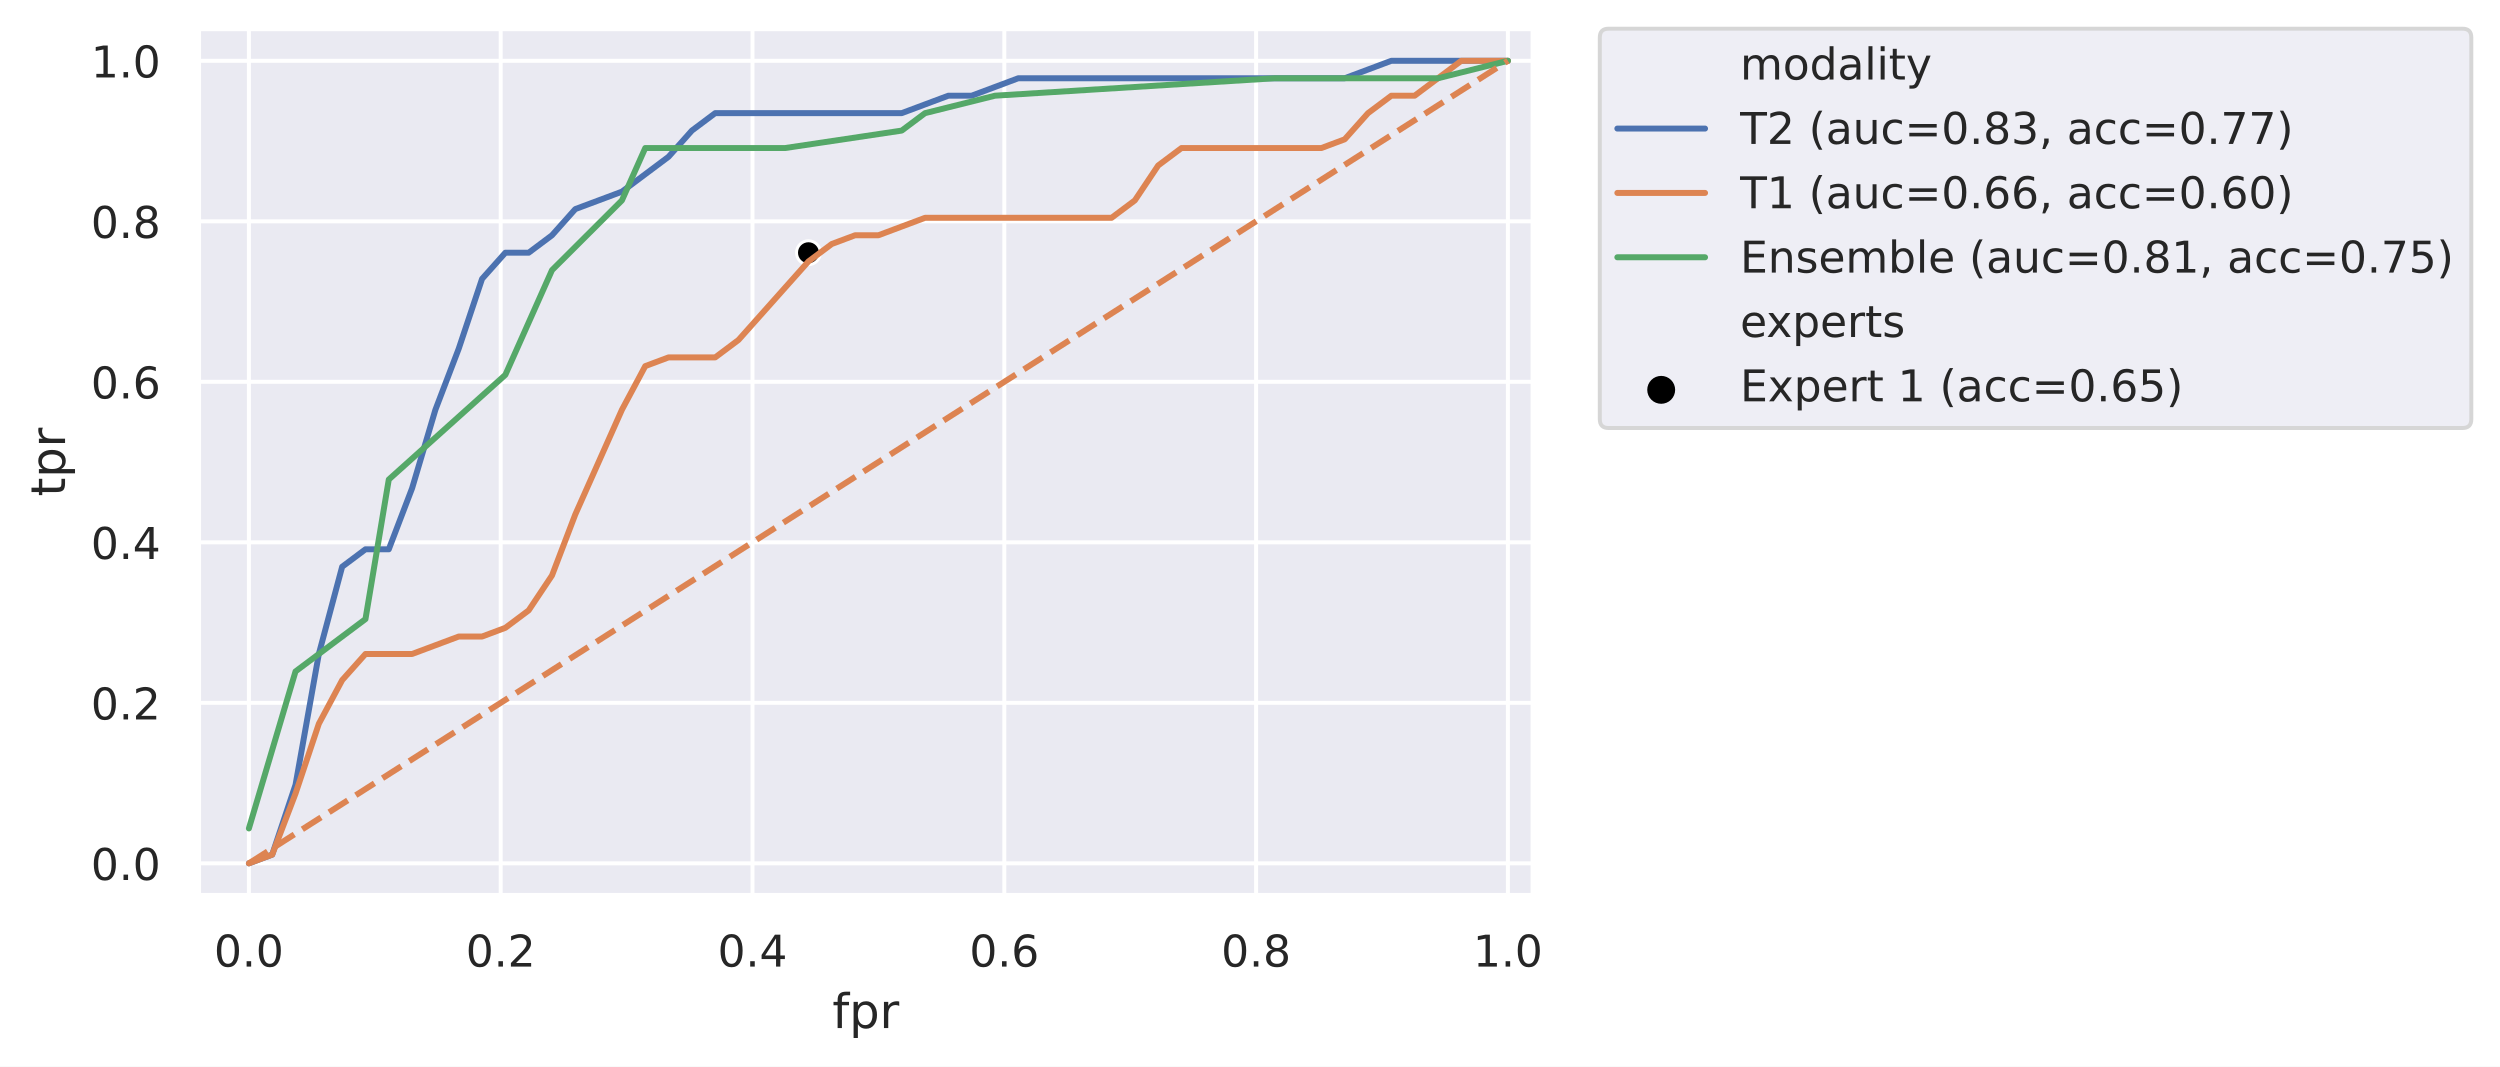
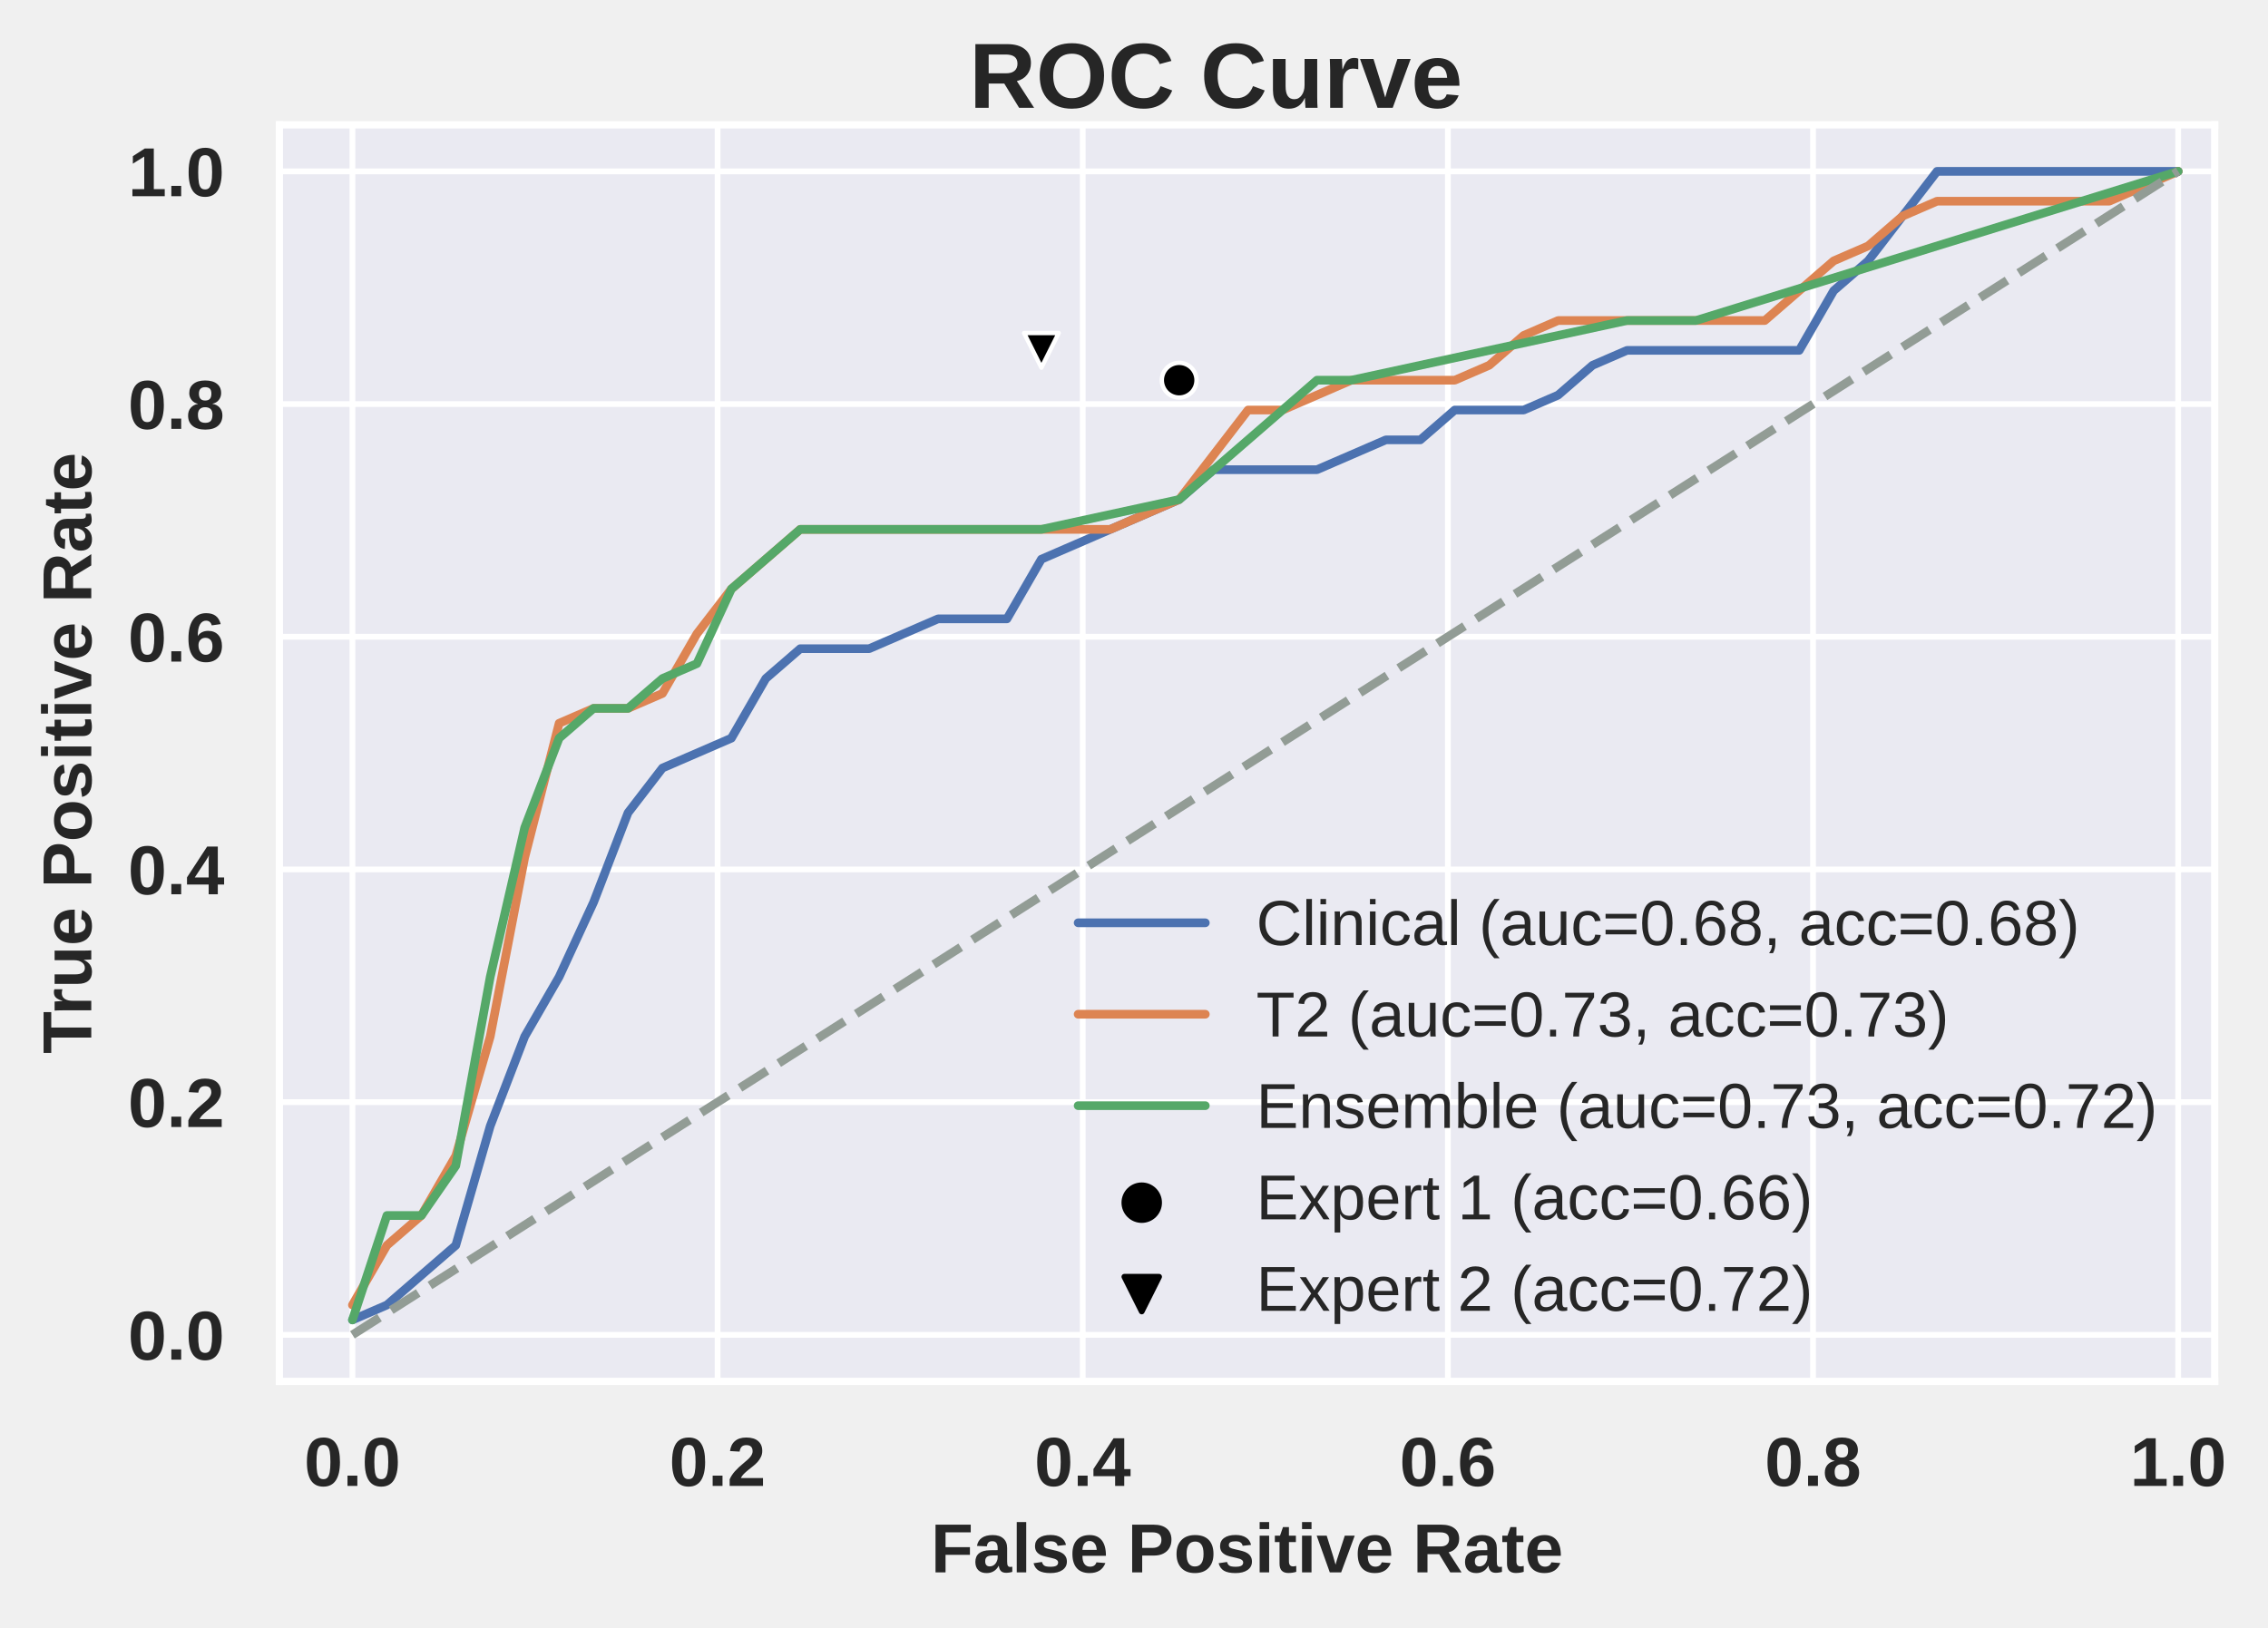
- <svg xmlns="http://www.w3.org/2000/svg" xmlns:xlink="http://www.w3.org/1999/xlink" height="267.6pt" version="1.1" viewBox="0 0 627.179 267.6" width="627.179pt">
+ <svg xmlns="http://www.w3.org/2000/svg" xmlns:xlink="http://www.w3.org/1999/xlink" height="281.655pt" version="1.1" viewBox="0 0 392.361 281.655" width="392.361pt">
  <defs>
-     <style type="text/css">
- *{stroke-linecap:butt;stroke-linejoin:round;}
-   </style>
+     <style type="text/css">*{stroke-linecap:butt;stroke-linejoin:round;}</style>
  </defs>
  <g id="figure_1">
    <g id="patch_1">
-       <path d="M 0 267.6  L 627.179 267.6  L 627.179 0  L 0 0  z " style="fill:#ffffff;" />
+       <path d="M 0 281.655  L 392.361 281.655  L 392.361 0  L 0 0  z " style="fill:none;" />
    </g>
    <g id="axes_1">
      <g id="patch_2">
-         <path d="M 49.807 224.64  L 384.607 224.64  L 384.607 7.2  L 49.807 7.2  z " style="fill:#eaeaf2;" />
+         <path d="M 48.337 239.04  L 383.137 239.04  L 383.137 21.6  L 48.337 21.6  z " style="fill:#eaeaf2;" />
      </g>
      <g id="matplotlib.axis_1">
        <g id="xtick_1">
          <g id="line2d_1">
-             <path clip-path="url(#p64f220eaa3)" d="M 62.441 224.64  L 62.441 7.2  " style="fill:none;stroke:#ffffff;stroke-linecap:round;" />
+             <path clip-path="url(#pc46a1feff7)" d="M 60.971 239.04  L 60.971 21.6  " style="fill:none;stroke:#ffffff;stroke-linecap:round;" />
          </g>
          <g id="text_1">
-             <text style="fill:#262626;font-family:DejaVu Sans;font-size:11px;font-style:normal;font-weight:normal;text-anchor:middle;" transform="rotate(-0, 62.44115, 242.4983)" x="62.441" y="242.498">0.0</text>
+             <text style="fill:#262626;font-family:Arial;font-size:12px;font-stretch:normal;font-style:normal;font-weight:bold;text-anchor:middle;" transform="rotate(-0, 60.97146, 257.1294)" x="60.971" y="257.129">0.0</text>
          </g>
        </g>
        <g id="xtick_2">
          <g id="line2d_2">
-             <path clip-path="url(#p64f220eaa3)" d="M 125.611 224.64  L 125.611 7.2  " style="fill:none;stroke:#ffffff;stroke-linecap:round;" />
+             <path clip-path="url(#pc46a1feff7)" d="M 124.141 239.04  L 124.141 21.6  " style="fill:none;stroke:#ffffff;stroke-linecap:round;" />
          </g>
          <g id="text_2">
-             <text style="fill:#262626;font-family:DejaVu Sans;font-size:11px;font-style:normal;font-weight:normal;text-anchor:middle;" transform="rotate(-0, 125.611, 242.4983)" x="125.611" y="242.498">0.2</text>
+             <text style="fill:#262626;font-family:Arial;font-size:12px;font-stretch:normal;font-style:normal;font-weight:bold;text-anchor:middle;" transform="rotate(-0, 124.1413, 257.1294)" x="124.141" y="257.129">0.2</text>
          </g>
        </g>
        <g id="xtick_3">
          <g id="line2d_3">
-             <path clip-path="url(#p64f220eaa3)" d="M 188.781 224.64  L 188.781 7.2  " style="fill:none;stroke:#ffffff;stroke-linecap:round;" />
+             <path clip-path="url(#pc46a1feff7)" d="M 187.311 239.04  L 187.311 21.6  " style="fill:none;stroke:#ffffff;stroke-linecap:round;" />
          </g>
          <g id="text_3">
-             <text style="fill:#262626;font-family:DejaVu Sans;font-size:11px;font-style:normal;font-weight:normal;text-anchor:middle;" transform="rotate(-0, 188.7808, 242.4983)" x="188.781" y="242.498">0.4</text>
+             <text style="fill:#262626;font-family:Arial;font-size:12px;font-stretch:normal;font-style:normal;font-weight:bold;text-anchor:middle;" transform="rotate(-0, 187.3111, 257.1294)" x="187.311" y="257.129">0.4</text>
          </g>
        </g>
        <g id="xtick_4">
          <g id="line2d_4">
-             <path clip-path="url(#p64f220eaa3)" d="M 251.951 224.64  L 251.951 7.2  " style="fill:none;stroke:#ffffff;stroke-linecap:round;" />
+             <path clip-path="url(#pc46a1feff7)" d="M 250.481 239.04  L 250.481 21.6  " style="fill:none;stroke:#ffffff;stroke-linecap:round;" />
          </g>
          <g id="text_4">
-             <text style="fill:#262626;font-family:DejaVu Sans;font-size:11px;font-style:normal;font-weight:normal;text-anchor:middle;" transform="rotate(-0, 251.9506, 242.4983)" x="251.951" y="242.498">0.6</text>
+             <text style="fill:#262626;font-family:Arial;font-size:12px;font-stretch:normal;font-style:normal;font-weight:bold;text-anchor:middle;" transform="rotate(-0, 250.4809, 257.1294)" x="250.481" y="257.129">0.6</text>
          </g>
        </g>
        <g id="xtick_5">
          <g id="line2d_5">
-             <path clip-path="url(#p64f220eaa3)" d="M 315.12 224.64  L 315.12 7.2  " style="fill:none;stroke:#ffffff;stroke-linecap:round;" />
+             <path clip-path="url(#pc46a1feff7)" d="M 313.651 239.04  L 313.651 21.6  " style="fill:none;stroke:#ffffff;stroke-linecap:round;" />
          </g>
          <g id="text_5">
-             <text style="fill:#262626;font-family:DejaVu Sans;font-size:11px;font-style:normal;font-weight:normal;text-anchor:middle;" transform="rotate(-0, 315.1204, 242.4983)" x="315.12" y="242.498">0.8</text>
+             <text style="fill:#262626;font-family:Arial;font-size:12px;font-stretch:normal;font-style:normal;font-weight:bold;text-anchor:middle;" transform="rotate(-0, 313.6507, 257.1294)" x="313.651" y="257.129">0.8</text>
          </g>
        </g>
        <g id="xtick_6">
          <g id="line2d_6">
-             <path clip-path="url(#p64f220eaa3)" d="M 378.29 224.64  L 378.29 7.2  " style="fill:none;stroke:#ffffff;stroke-linecap:round;" />
+             <path clip-path="url(#pc46a1feff7)" d="M 376.821 239.04  L 376.821 21.6  " style="fill:none;stroke:#ffffff;stroke-linecap:round;" />
          </g>
          <g id="text_6">
-             <text style="fill:#262626;font-family:DejaVu Sans;font-size:11px;font-style:normal;font-weight:normal;text-anchor:middle;" transform="rotate(-0, 378.2902, 242.4983)" x="378.29" y="242.498">1.0</text>
-           </g>
-         </g>
+             <text style="fill:#262626;font-family:Arial;font-size:12px;font-stretch:normal;font-style:normal;font-weight:bold;text-anchor:middle;" transform="rotate(-0, 376.8205, 257.1294)" x="376.821" y="257.129">1.0</text>
+           </g>
+         </g>
+         <g id="xtick_7" />
+         <g id="xtick_8" />
+         <g id="xtick_9" />
+         <g id="xtick_10" />
+         <g id="xtick_11" />
+         <g id="xtick_12" />
+         <g id="xtick_13" />
+         <g id="xtick_14" />
+         <g id="xtick_15" />
+         <g id="xtick_16" />
+         <g id="xtick_17" />
+         <g id="xtick_18" />
+         <g id="xtick_19" />
+         <g id="xtick_20" />
+         <g id="xtick_21" />
        <g id="text_7">
-           <text style="fill:#262626;font-family:DejaVu Sans;font-size:12px;font-style:normal;font-weight:normal;text-anchor:middle;" transform="rotate(-0, 217.2072, 257.9041)" x="217.207" y="257.904">fpr</text>
+           <text style="fill:#262626;font-family:Arial;font-size:12px;font-stretch:normal;font-style:normal;font-weight:bold;text-anchor:middle;" transform="rotate(-0, 215.7375, 272.0869)" x="215.738" y="272.087">False Positive Rate</text>
        </g>
      </g>
      <g id="matplotlib.axis_2">
        <g id="ytick_1">
          <g id="line2d_7">
-             <path clip-path="url(#p64f220eaa3)" d="M 49.807 216.587  L 384.607 216.587  " style="fill:none;stroke:#ffffff;stroke-linecap:round;" />
+             <path clip-path="url(#pc46a1feff7)" d="M 48.337 230.987  L 383.137 230.987  " style="fill:none;stroke:#ffffff;stroke-linecap:round;" />
          </g>
          <g id="text_8">
-             <text style="fill:#262626;font-family:DejaVu Sans;font-size:11px;font-style:normal;font-weight:normal;text-anchor:end;" transform="rotate(-0, 40.30719, 220.7658)" x="40.307" y="220.766">0.0</text>
+             <text style="fill:#262626;font-family:Arial;font-size:12px;font-stretch:normal;font-style:normal;font-weight:bold;text-anchor:end;" transform="rotate(-0, 38.8375, 235.2814)" x="38.837" y="235.281">0.0</text>
          </g>
        </g>
        <g id="ytick_2">
          <g id="line2d_8">
-             <path clip-path="url(#p64f220eaa3)" d="M 49.807 176.32  L 384.607 176.32  " style="fill:none;stroke:#ffffff;stroke-linecap:round;" />
+             <path clip-path="url(#pc46a1feff7)" d="M 48.337 190.72  L 383.137 190.72  " style="fill:none;stroke:#ffffff;stroke-linecap:round;" />
          </g>
          <g id="text_9">
-             <text style="fill:#262626;font-family:DejaVu Sans;font-size:11px;font-style:normal;font-weight:normal;text-anchor:end;" transform="rotate(-0, 40.30719, 180.4991)" x="40.307" y="180.499">0.2</text>
+             <text style="fill:#262626;font-family:Arial;font-size:12px;font-stretch:normal;font-style:normal;font-weight:bold;text-anchor:end;" transform="rotate(-0, 38.8375, 195.0147)" x="38.837" y="195.015">0.2</text>
          </g>
        </g>
        <g id="ytick_3">
          <g id="line2d_9">
-             <path clip-path="url(#p64f220eaa3)" d="M 49.807 136.053  L 384.607 136.053  " style="fill:none;stroke:#ffffff;stroke-linecap:round;" />
+             <path clip-path="url(#pc46a1feff7)" d="M 48.337 150.453  L 383.137 150.453  " style="fill:none;stroke:#ffffff;stroke-linecap:round;" />
          </g>
          <g id="text_10">
-             <text style="fill:#262626;font-family:DejaVu Sans;font-size:11px;font-style:normal;font-weight:normal;text-anchor:end;" transform="rotate(-0, 40.30719, 140.2325)" x="40.307" y="140.232">0.4</text>
+             <text style="fill:#262626;font-family:Arial;font-size:12px;font-stretch:normal;font-style:normal;font-weight:bold;text-anchor:end;" transform="rotate(-0, 38.8375, 154.748)" x="38.837" y="154.748">0.4</text>
          </g>
        </g>
        <g id="ytick_4">
          <g id="line2d_10">
-             <path clip-path="url(#p64f220eaa3)" d="M 49.807 95.787  L 384.607 95.787  " style="fill:none;stroke:#ffffff;stroke-linecap:round;" />
+             <path clip-path="url(#pc46a1feff7)" d="M 48.337 110.187  L 383.137 110.187  " style="fill:none;stroke:#ffffff;stroke-linecap:round;" />
          </g>
          <g id="text_11">
-             <text style="fill:#262626;font-family:DejaVu Sans;font-size:11px;font-style:normal;font-weight:normal;text-anchor:end;" transform="rotate(-0, 40.30719, 99.96581)" x="40.307" y="99.966">0.6</text>
+             <text style="fill:#262626;font-family:Arial;font-size:12px;font-stretch:normal;font-style:normal;font-weight:bold;text-anchor:end;" transform="rotate(-0, 38.8375, 114.4814)" x="38.837" y="114.481">0.6</text>
          </g>
        </g>
        <g id="ytick_5">
          <g id="line2d_11">
-             <path clip-path="url(#p64f220eaa3)" d="M 49.807 55.52  L 384.607 55.52  " style="fill:none;stroke:#ffffff;stroke-linecap:round;" />
+             <path clip-path="url(#pc46a1feff7)" d="M 48.337 69.92  L 383.137 69.92  " style="fill:none;stroke:#ffffff;stroke-linecap:round;" />
          </g>
          <g id="text_12">
-             <text style="fill:#262626;font-family:DejaVu Sans;font-size:11px;font-style:normal;font-weight:normal;text-anchor:end;" transform="rotate(-0, 40.30719, 59.69914)" x="40.307" y="59.699">0.8</text>
+             <text style="fill:#262626;font-family:Arial;font-size:12px;font-stretch:normal;font-style:normal;font-weight:bold;text-anchor:end;" transform="rotate(-0, 38.8375, 74.21469)" x="38.837" y="74.215">0.8</text>
          </g>
        </g>
        <g id="ytick_6">
          <g id="line2d_12">
-             <path clip-path="url(#p64f220eaa3)" d="M 49.807 15.253  L 384.607 15.253  " style="fill:none;stroke:#ffffff;stroke-linecap:round;" />
+             <path clip-path="url(#pc46a1feff7)" d="M 48.337 29.653  L 383.137 29.653  " style="fill:none;stroke:#ffffff;stroke-linecap:round;" />
          </g>
          <g id="text_13">
-             <text style="fill:#262626;font-family:DejaVu Sans;font-size:11px;font-style:normal;font-weight:normal;text-anchor:end;" transform="rotate(-0, 40.30719, 19.43247)" x="40.307" y="19.432">1.0</text>
-           </g>
-         </g>
+             <text style="fill:#262626;font-family:Arial;font-size:12px;font-stretch:normal;font-style:normal;font-weight:bold;text-anchor:end;" transform="rotate(-0, 38.8375, 33.94802)" x="38.837" y="33.948">1.0</text>
+           </g>
+         </g>
+         <g id="ytick_7" />
+         <g id="ytick_8" />
+         <g id="ytick_9" />
+         <g id="ytick_10" />
+         <g id="ytick_11" />
+         <g id="ytick_12" />
+         <g id="ytick_13" />
+         <g id="ytick_14" />
+         <g id="ytick_15" />
+         <g id="ytick_16" />
+         <g id="ytick_17" />
+         <g id="ytick_18" />
+         <g id="ytick_19" />
+         <g id="ytick_20" />
+         <g id="ytick_21" />
        <g id="text_14">
-           <text style="fill:#262626;font-family:DejaVu Sans;font-size:12px;font-style:normal;font-weight:normal;text-anchor:middle;" transform="rotate(-90, 16.31812, 115.92)" x="16.318" y="115.92">tpr</text>
+           <text style="fill:#262626;font-family:Arial;font-size:12px;font-stretch:normal;font-style:normal;font-weight:bold;text-anchor:middle;" transform="rotate(-90, 15.78937, 130.32)" x="15.789" y="130.32">True Positive Rate</text>
        </g>
      </g>
      <g id="PathCollection_1">
-         <defs>
-           <path d="M 0 3  C 0.796 3 1.559 2.684 2.121 2.121  C 2.684 1.559 3 0.796 3 0  C 3 -0.796 2.684 -1.559 2.121 -2.121  C 1.559 -2.684 0.796 -3 0 -3  C -0.796 -3 -1.559 -2.684 -2.121 -2.121  C -2.684 -1.559 -3 -0.796 -3 0  C -3 0.796 -2.684 1.559 -2.121 2.121  C -1.559 2.684 -0.796 3 0 3  z " id="med926a1c65" style="stroke:#ffffff;stroke-width:0.75;" />
-         </defs>
-         <g clip-path="url(#p64f220eaa3)">
-           <use style="stroke:#ffffff;stroke-width:0.75;" x="202.819" xlink:href="#med926a1c65" y="63.398" />
-         </g>
+         <path clip-path="url(#pc46a1feff7)" d="M 203.997 68.79  C 204.793 68.79 205.556 68.474 206.119 67.911  C 206.681 67.349 206.997 66.586 206.997 65.79  C 206.997 64.994 206.681 64.231 206.119 63.669  C 205.556 63.106 204.793 62.79 203.997 62.79  C 203.202 62.79 202.439 63.106 201.876 63.669  C 201.314 64.231 200.997 64.994 200.997 65.79  C 200.997 66.586 201.314 67.349 201.876 67.911  C 202.439 68.474 203.202 68.79 203.997 68.79  z " style="stroke:#ffffff;stroke-width:0.75;" />
+         <path clip-path="url(#pc46a1feff7)" d="M 180.16 63.628  L 183.16 57.628  L 177.16 57.628  z " style="stroke:#ffffff;stroke-width:0.75;" />
      </g>
      <g id="PathCollection_2" />
      <g id="PathCollection_3" />
+       <g id="PathCollection_4" />
      <g id="line2d_13">
-         <path clip-path="url(#p64f220eaa3)" d="M 62.441 216.587  L 68.29 214.398  L 74.139 196.891  L 79.988 164.065  L 85.837 142.181  L 91.686 137.804  L 97.535 137.804  L 103.385 122.485  L 109.234 102.79  L 115.083 87.471  L 120.932 69.963  L 126.781 63.398  L 132.63 63.398  L 138.479 59.021  L 144.328 52.456  L 150.177 50.268  L 156.026 48.079  L 161.875 43.703  L 167.724 39.326  L 173.573 32.761  L 179.422 28.384  L 185.271 28.384  L 191.12 28.384  L 196.969 28.384  L 202.819 28.384  L 208.668 28.384  L 214.517 28.384  L 220.366 28.384  L 226.215 28.384  L 232.064 26.195  L 237.913 24.007  L 243.762 24.007  L 249.611 21.819  L 255.46 19.63  L 261.309 19.63  L 267.158 19.63  L 273.007 19.63  L 278.856 19.63  L 284.705 19.63  L 290.554 19.63  L 296.403 19.63  L 302.252 19.63  L 308.102 19.63  L 313.951 19.63  L 319.8 19.63  L 325.649 19.63  L 331.498 19.63  L 337.347 19.63  L 343.196 17.442  L 349.045 15.253  L 354.894 15.253  L 360.743 15.253  L 366.592 15.253  L 372.441 15.253  L 378.29 15.253  " style="fill:none;stroke:#4c72b0;stroke-linecap:round;stroke-width:1.5;" />
+         <path clip-path="url(#pc46a1feff7)" d="M 60.971 228.405  L 66.931 225.824  L 78.85 215.499  L 84.809 194.85  L 90.769 179.363  L 96.728 169.038  L 102.687 156.132  L 108.647 140.645  L 114.606 132.901  L 120.566 130.32  L 126.525 127.739  L 132.484 117.414  L 138.444 112.252  L 144.403 112.252  L 150.363 112.252  L 156.322 109.67  L 162.282 107.089  L 168.241 107.089  L 174.2 107.089  L 180.16 96.764  L 186.119 94.183  L 192.079 91.602  L 198.038 89.021  L 203.997 86.44  L 209.957 81.277  L 215.916 81.277  L 227.835 81.277  L 233.795 78.696  L 239.754 76.115  L 245.713 76.115  L 251.673 70.952  L 257.632 70.952  L 263.592 70.952  L 269.551 68.371  L 275.51 63.209  L 281.47 60.628  L 287.429 60.628  L 299.348 60.628  L 305.308 60.628  L 311.267 60.628  L 317.226 50.303  L 323.186 45.141  L 329.145 37.397  L 335.105 29.653  L 341.064 29.653  L 347.023 29.653  L 352.983 29.653  L 358.942 29.653  L 370.861 29.653  L 376.821 29.653  " style="fill:none;stroke:#4c72b0;stroke-linecap:round;stroke-width:1.5;" />
      </g>
      <g id="line2d_14">
-         <path clip-path="url(#p64f220eaa3)" d="M 62.441 216.587  L 68.29 214.398  L 74.139 199.079  L 79.988 181.572  L 85.837 170.63  L 91.686 164.065  L 97.535 164.065  L 103.385 164.065  L 109.234 161.877  L 115.083 159.688  L 120.932 159.688  L 126.781 157.5  L 132.63 153.123  L 138.479 144.369  L 144.328 129.05  L 150.177 115.92  L 156.026 102.79  L 161.875 91.848  L 167.724 89.659  L 173.573 89.659  L 179.422 89.659  L 185.271 85.282  L 191.12 78.717  L 196.969 72.152  L 202.819 65.587  L 208.668 61.21  L 214.517 59.021  L 220.366 59.021  L 226.215 56.833  L 232.064 54.645  L 237.913 54.645  L 243.762 54.645  L 249.611 54.645  L 255.46 54.645  L 261.309 54.645  L 267.158 54.645  L 273.007 54.645  L 278.856 54.645  L 284.705 50.268  L 290.554 41.514  L 296.403 37.137  L 302.252 37.137  L 308.102 37.137  L 313.951 37.137  L 319.8 37.137  L 325.649 37.137  L 331.498 37.137  L 337.347 34.949  L 343.196 28.384  L 349.045 24.007  L 354.894 24.007  L 360.743 19.63  L 366.592 15.253  L 372.441 15.253  L 378.29 15.253  " style="fill:none;stroke:#dd8452;stroke-linecap:round;stroke-width:1.5;" />
+         <path clip-path="url(#pc46a1feff7)" d="M 60.971 225.824  L 66.931 215.499  L 72.89 210.337  L 78.85 200.012  L 84.809 179.363  L 90.769 148.388  L 96.728 125.158  L 102.687 122.576  L 108.647 122.576  L 114.606 119.995  L 120.566 109.67  L 126.525 101.927  L 132.484 96.764  L 138.444 91.602  L 144.403 91.602  L 150.363 91.602  L 156.322 91.602  L 162.282 91.602  L 168.241 91.602  L 174.2 91.602  L 180.16 91.602  L 186.119 91.602  L 192.079 91.602  L 198.038 89.021  L 203.997 86.44  L 209.957 78.696  L 215.916 70.952  L 221.876 70.952  L 227.835 68.371  L 233.795 65.79  L 239.754 65.79  L 245.713 65.79  L 251.673 65.79  L 257.632 63.209  L 263.592 58.046  L 269.551 55.465  L 275.51 55.465  L 281.47 55.465  L 287.429 55.465  L 293.389 55.465  L 299.348 55.465  L 305.308 55.465  L 311.267 50.303  L 317.226 45.141  L 323.186 42.559  L 329.145 37.397  L 335.105 34.816  L 341.064 34.816  L 347.023 34.816  L 352.983 34.816  L 358.942 34.816  L 364.902 34.816  L 370.861 32.235  L 376.821 29.653  " style="fill:none;stroke:#dd8452;stroke-linecap:round;stroke-width:1.5;" />
      </g>
      <g id="line2d_15">
-         <path clip-path="url(#p64f220eaa3)" d="M 62.441 207.833  L 74.139 168.442  L 91.686 155.311  L 97.535 120.297  L 126.781 94.036  L 132.63 80.906  L 138.479 67.775  L 156.026 50.268  L 161.875 37.137  L 191.12 37.137  L 196.969 37.137  L 226.215 32.761  L 232.064 28.384  L 249.611 24.007  L 319.8 19.63  L 360.743 19.63  L 378.29 15.253  " style="fill:none;stroke:#55a868;stroke-linecap:round;stroke-width:1.5;" />
+         <path clip-path="url(#pc46a1feff7)" d="M 60.971 228.405  L 66.931 210.337  L 72.89 210.337  L 78.85 201.733  L 84.809 169.038  L 90.769 143.226  L 96.728 127.739  L 102.687 122.576  L 108.647 122.576  L 114.606 117.414  L 120.566 114.833  L 126.525 101.927  L 132.484 96.764  L 138.444 91.602  L 144.403 91.602  L 156.322 91.602  L 162.282 91.602  L 168.241 91.602  L 174.2 91.602  L 180.16 91.602  L 203.997 86.44  L 209.957 81.277  L 227.835 65.79  L 233.795 65.79  L 281.47 55.465  L 293.389 55.465  L 376.821 29.653  " style="fill:none;stroke:#55a868;stroke-linecap:round;stroke-width:1.5;" />
      </g>
      <g id="line2d_16" />
      <g id="line2d_17" />
      <g id="line2d_18" />
      <g id="line2d_19" />
      <g id="line2d_20">
-         <path clip-path="url(#p64f220eaa3)" d="M 62.441 216.587  L 378.29 15.253  " style="fill:none;stroke:#dd8452;stroke-dasharray:5.55,2.4;stroke-dashoffset:0;stroke-width:1.5;" />
+         <path clip-path="url(#pc46a1feff7)" d="M 60.971 230.987  L 376.821 29.653  " style="fill:none;stroke:#929c95;stroke-dasharray:5.55,2.4;stroke-dashoffset:0;stroke-width:1.5;" />
      </g>
      <g id="patch_3">
-         <path d="M 49.807 224.64  L 49.807 7.2  " style="fill:none;stroke:#ffffff;stroke-linecap:square;stroke-linejoin:miter;stroke-width:1.25;" />
+         <path d="M 48.337 239.04  L 48.337 21.6  " style="fill:none;stroke:#ffffff;stroke-linecap:square;stroke-linejoin:miter;stroke-width:1.25;" />
      </g>
      <g id="patch_4">
-         <path d="M 384.607 224.64  L 384.607 7.2  " style="fill:none;stroke:#ffffff;stroke-linecap:square;stroke-linejoin:miter;stroke-width:1.25;" />
+         <path d="M 383.137 239.04  L 383.137 21.6  " style="fill:none;stroke:#ffffff;stroke-linecap:square;stroke-linejoin:miter;stroke-width:1.25;" />
      </g>
      <g id="patch_5">
-         <path d="M 49.807 224.64  L 384.607 224.64  " style="fill:none;stroke:#ffffff;stroke-linecap:square;stroke-linejoin:miter;stroke-width:1.25;" />
+         <path d="M 48.337 239.04  L 383.137 239.04  " style="fill:none;stroke:#ffffff;stroke-linecap:square;stroke-linejoin:miter;stroke-width:1.25;" />
      </g>
      <g id="patch_6">
-         <path d="M 49.807 7.2  L 384.607 7.2  " style="fill:none;stroke:#ffffff;stroke-linecap:square;stroke-linejoin:miter;stroke-width:1.25;" />
+         <path d="M 48.337 21.6  L 383.137 21.6  " style="fill:none;stroke:#ffffff;stroke-linecap:square;stroke-linejoin:miter;stroke-width:1.25;" />
      </g>
      <g id="legend_1">
-         <g id="patch_7">
-           <path d="M 403.547 107.376  L 617.779 107.376  Q 619.979 107.376 619.979 105.176  L 619.979 9.4  Q 619.979 7.2 617.779 7.2  L 403.547 7.2  Q 401.347 7.2 401.347 9.4  L 401.347 105.176  Q 401.347 107.376 403.547 107.376  z " style="fill:#eaeaf2;opacity:0.8;stroke:#cccccc;stroke-linejoin:miter;" />
-         </g>
        <g id="line2d_21">
-           <path d="M 405.747 16.108  L 427.747 16.108  " style="fill:none;" />
+           <path d="M 186.518 159.684  L 208.518 159.684  " style="fill:none;stroke:#4c72b0;stroke-linecap:round;stroke-width:1.5;" />
        </g>
        <g id="line2d_22" />
        <g id="text_15">
-           <text style="fill:#262626;font-family:DejaVu Sans;font-size:11px;font-style:normal;font-weight:normal;text-anchor:start;" transform="rotate(-0, 436.5472, 19.95828)" x="436.547" y="19.958">modality</text>
+           <text style="fill:#262626;font-family:Arial;font-size:11px;font-stretch:normal;font-style:normal;font-weight:normal;text-anchor:start;" transform="rotate(-0, 217.3177, 163.5336)" x="217.318" y="163.534">Clinical (auc=0.68, acc=0.68)</text>
        </g>
        <g id="line2d_23">
-           <path d="M 405.747 32.254  L 427.747 32.254  " style="fill:none;stroke:#4c72b0;stroke-linecap:round;stroke-width:1.5;" />
+           <path d="M 186.518 175.506  L 208.518 175.506  " style="fill:none;stroke:#dd8452;stroke-linecap:round;stroke-width:1.5;" />
        </g>
        <g id="line2d_24" />
        <g id="text_16">
-           <text style="fill:#262626;font-family:DejaVu Sans;font-size:11px;font-style:normal;font-weight:normal;text-anchor:start;" transform="rotate(-0, 436.5472, 36.10422)" x="436.547" y="36.104">T2 (auc=0.83, acc=0.77)</text>
+           <text style="fill:#262626;font-family:Arial;font-size:11px;font-stretch:normal;font-style:normal;font-weight:normal;text-anchor:start;" transform="rotate(-0, 217.3177, 179.3564)" x="217.318" y="179.356">T2 (auc=0.73, acc=0.73)</text>
        </g>
        <g id="line2d_25">
-           <path d="M 405.747 48.4  L 427.747 48.4  " style="fill:none;stroke:#dd8452;stroke-linecap:round;stroke-width:1.5;" />
+           <path d="M 186.518 191.329  L 208.518 191.329  " style="fill:none;stroke:#55a868;stroke-linecap:round;stroke-width:1.5;" />
        </g>
        <g id="line2d_26" />
        <g id="text_17">
-           <text style="fill:#262626;font-family:DejaVu Sans;font-size:11px;font-style:normal;font-weight:normal;text-anchor:start;" transform="rotate(-0, 436.5472, 52.25016)" x="436.547" y="52.25">T1 (auc=0.66, acc=0.60)</text>
-         </g>
-         <g id="line2d_27">
-           <path d="M 405.747 64.546  L 427.747 64.546  " style="fill:none;stroke:#55a868;stroke-linecap:round;stroke-width:1.5;" />
-         </g>
-         <g id="line2d_28" />
-         <g id="text_18">
-           <text style="fill:#262626;font-family:DejaVu Sans;font-size:11px;font-style:normal;font-weight:normal;text-anchor:start;" transform="rotate(-0, 436.5472, 68.39609)" x="436.547" y="68.396">Ensemble (auc=0.81, acc=0.75)</text>
-         </g>
-         <g id="PathCollection_4">
+           <text style="fill:#262626;font-family:Arial;font-size:11px;font-stretch:normal;font-style:normal;font-weight:normal;text-anchor:start;" transform="rotate(-0, 217.3177, 195.1792)" x="217.318" y="195.179">Ensemble (auc=0.73, acc=0.72)</text>
+         </g>
+         <g id="PathCollection_5">
          <defs>
-             <path id="m64f2264168" style="stroke:#ffffff;stroke-width:1.5;" />
+             <path d="M 0 3  C 0.796 3 1.559 2.684 2.121 2.121  C 2.684 1.559 3 0.796 3 0  C 3 -0.796 2.684 -1.559 2.121 -2.121  C 1.559 -2.684 0.796 -3 0 -3  C -0.796 -3 -1.559 -2.684 -2.121 -2.121  C -2.684 -1.559 -3 -0.796 -3 0  C -3 0.796 -2.684 1.559 -2.121 2.121  C -1.559 2.684 -0.796 3 0 3  z " id="m241587ef9d" style="stroke:#000000;" />
          </defs>
          <g>
-             <use style="fill:#ffffff;stroke:#ffffff;stroke-width:1.5;" x="416.747" xlink:href="#m64f2264168" y="81.655" />
-           </g>
-         </g>
-         <g id="text_19">
-           <text style="fill:#262626;font-family:DejaVu Sans;font-size:11px;font-style:normal;font-weight:normal;text-anchor:start;" transform="rotate(-0, 436.5472, 84.54203)" x="436.547" y="84.542">experts</text>
-         </g>
-         <g id="PathCollection_5">
+             <use style="stroke:#000000;" x="197.518" xlink:href="#m241587ef9d" y="208.115" />
+           </g>
+         </g>
+         <g id="text_18">
+           <text style="fill:#262626;font-family:Arial;font-size:11px;font-stretch:normal;font-style:normal;font-weight:normal;text-anchor:start;" transform="rotate(-0, 217.3177, 211.002)" x="217.318" y="211.002">Expert 1 (acc=0.66)</text>
+         </g>
+         <g id="PathCollection_6">
          <defs>
-             <path d="M 0 3  C 0.796 3 1.559 2.684 2.121 2.121  C 2.684 1.559 3 0.796 3 0  C 3 -0.796 2.684 -1.559 2.121 -2.121  C 1.559 -2.684 0.796 -3 0 -3  C -0.796 -3 -1.559 -2.684 -2.121 -2.121  C -2.684 -1.559 -3 -0.796 -3 0  C -3 0.796 -2.684 1.559 -2.121 2.121  C -1.559 2.684 -0.796 3 0 3  z " id="m926e55f490" style="stroke:#000000;" />
+             <path d="M -0 3  L 3 -3  L -3 -3  z " id="m1b38cbf2b8" style="stroke:#000000;" />
          </defs>
          <g>
-             <use style="stroke:#000000;" x="416.747" xlink:href="#m926e55f490" y="97.8" />
-           </g>
-         </g>
-         <g id="text_20">
-           <text style="fill:#262626;font-family:DejaVu Sans;font-size:11px;font-style:normal;font-weight:normal;text-anchor:start;" transform="rotate(-0, 436.5472, 100.688)" x="436.547" y="100.688">Expert 1 (acc=0.65)</text>
-         </g>
-       </g>
+             <use style="stroke:#000000;" x="197.518" xlink:href="#m1b38cbf2b8" y="223.937" />
+           </g>
+         </g>
+         <g id="text_19">
+           <text style="fill:#262626;font-family:Arial;font-size:11px;font-stretch:normal;font-style:normal;font-weight:normal;text-anchor:start;" transform="rotate(-0, 217.3177, 226.8248)" x="217.318" y="226.825">Expert 2 (acc=0.72)</text>
+         </g>
+       </g>
+     </g>
+     <g id="text_20">
+       <text style="fill:#262626;font-family:Arial;font-size:16px;font-stretch:normal;font-style:normal;font-weight:bold;text-anchor:middle;" transform="rotate(-0, 210.3375, 18.6525)" x="210.338" y="18.652">ROC Curve</text>
    </g>
  </g>
  <defs>
-     <clipPath id="p64f220eaa3">
-       <rect height="217.44" width="334.8" x="49.807" y="7.2" />
+     <clipPath id="pc46a1feff7">
+       <rect height="217.44" width="334.8" x="48.337" y="21.6" />
    </clipPath>
  </defs>
</svg>
